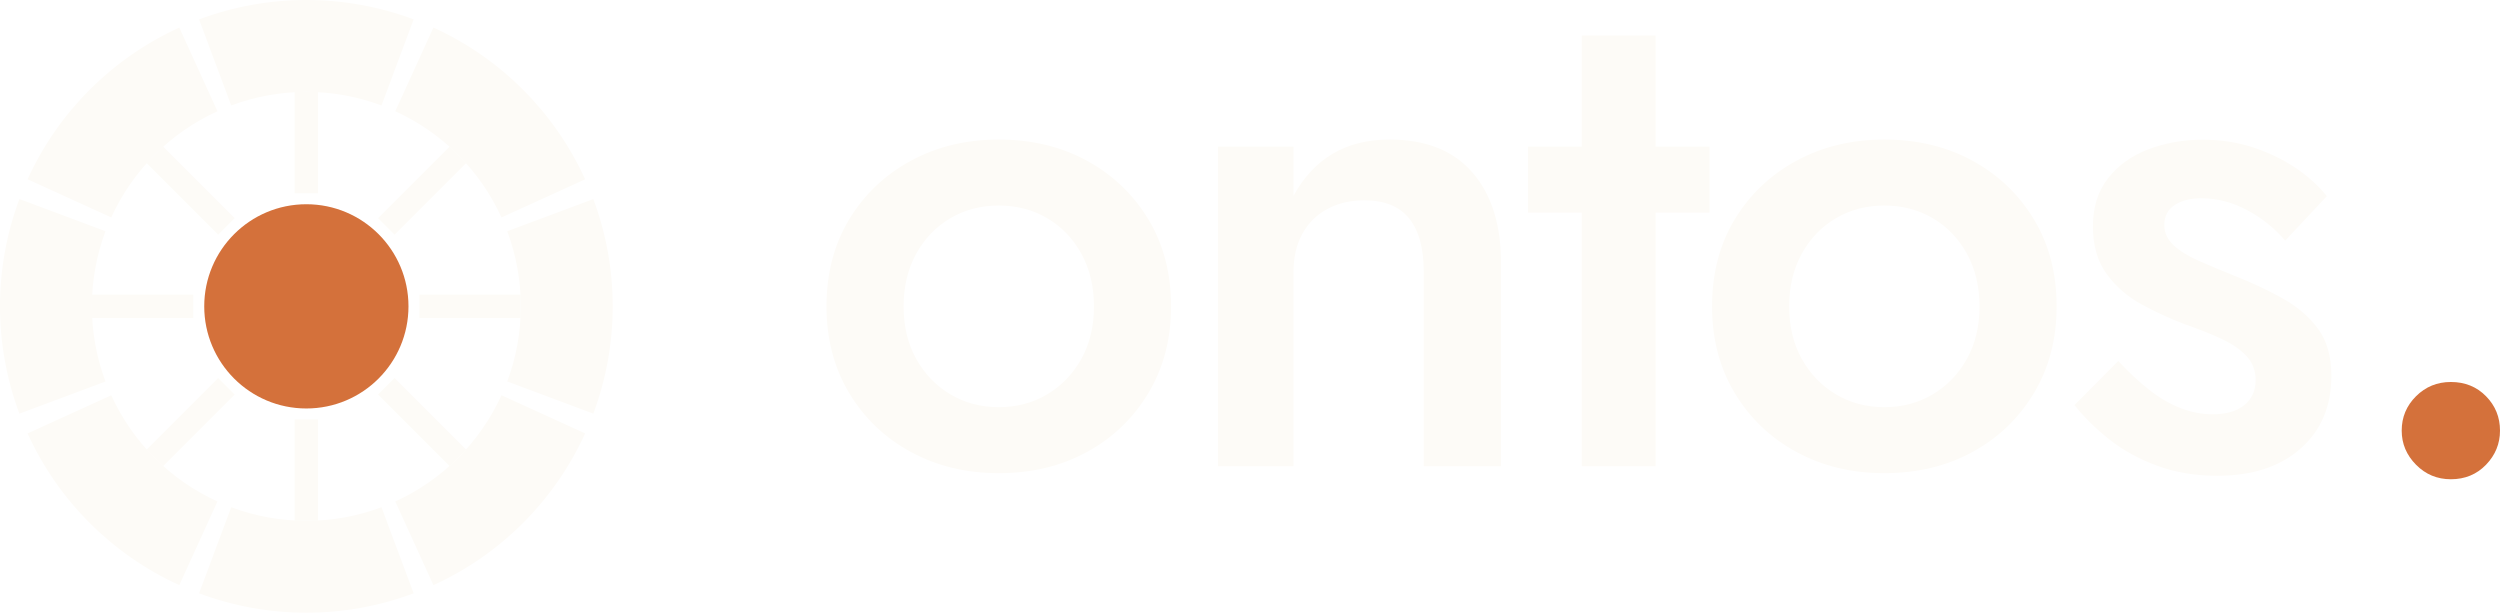
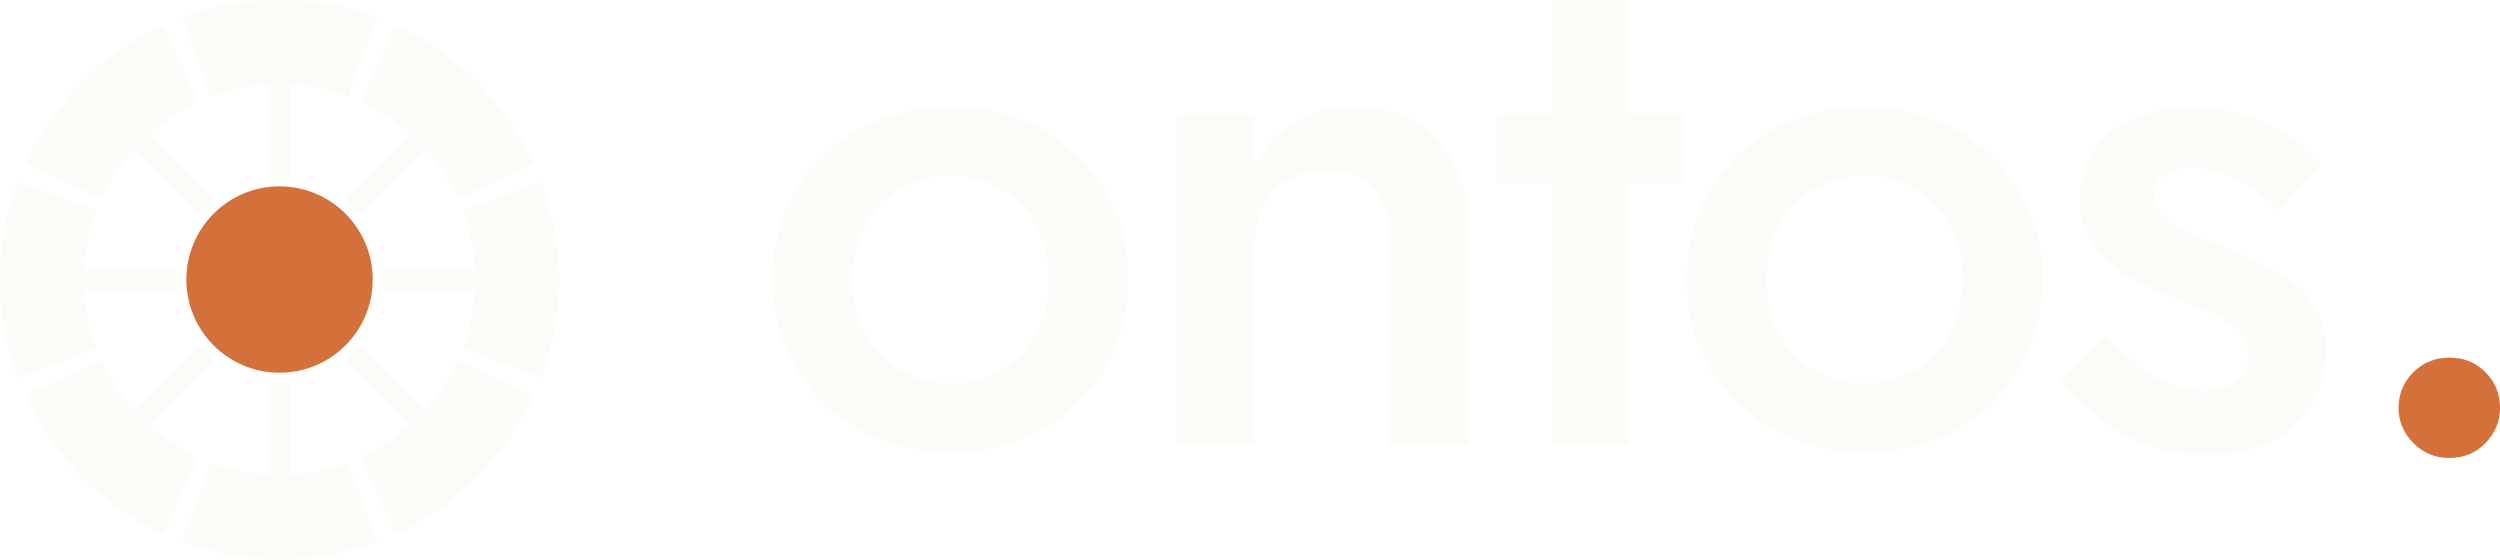
- <svg xmlns="http://www.w3.org/2000/svg" role="img" aria-label="ONTOS · horizontal" viewBox="8 8 342.738 84" width="100%" overflow="visible" style="display:block;max-width:100%;height:auto;color:#fdfbf7">
+ <svg xmlns="http://www.w3.org/2000/svg" role="img" aria-label="ONTOS · horizontal" viewBox="8 8 375.618 84" width="100%" overflow="visible" style="display:block;max-width:100%;height:auto;color:#fdfbf7">
  <svg x="0" y="0" width="100" height="100" viewBox="0 0 100 100" color="#fdfbf7" aria-hidden="true" overflow="visible">
    <path d="M35.29,10.66 A42,42 0 0 1 64.71,10.66 L60.3,22.46 A29.4,29.4 0 0 0 39.7,22.46 Z" fill="currentColor" />
    <path d="M67.42,11.78 A42,42 0 0 1 88.22,32.58 L76.75,37.81 A29.4,29.4 0 0 0 62.19,23.25 Z" fill="currentColor" />
    <path d="M89.34,35.29 A42,42 0 0 1 89.34,64.71 L77.54,60.3 A29.4,29.4 0 0 0 77.54,39.7 Z" fill="currentColor" />
    <path d="M88.22,67.42 A42,42 0 0 1 67.42,88.22 L62.19,76.75 A29.4,29.4 0 0 0 76.75,62.19 Z" fill="currentColor" />
    <path d="M64.71,89.34 A42,42 0 0 1 35.29,89.34 L39.7,77.54 A29.4,29.4 0 0 0 60.3,77.54 Z" fill="currentColor" />
    <path d="M32.58,88.22 A42,42 0 0 1 11.78,67.42 L23.25,62.19 A29.4,29.4 0 0 0 37.81,76.75 Z" fill="currentColor" />
    <path d="M10.66,64.71 A42,42 0 0 1 10.66,35.29 L22.46,39.7 A29.4,29.4 0 0 0 22.46,60.3 Z" fill="currentColor" />
    <path d="M11.78,32.58 A42,42 0 0 1 32.58,11.78 L37.81,23.25 A29.4,29.4 0 0 0 23.25,37.81 Z" fill="currentColor" />
    <line x1="50.00" y1="34.50" x2="50.00" y2="20.60" stroke="currentColor" stroke-width="3.2" />
    <line x1="60.96" y1="39.04" x2="70.79" y2="29.21" stroke="currentColor" stroke-width="3.2" />
    <line x1="65.50" y1="50.00" x2="79.40" y2="50.00" stroke="currentColor" stroke-width="3.2" />
    <line x1="60.96" y1="60.96" x2="70.79" y2="70.79" stroke="currentColor" stroke-width="3.2" />
    <line x1="50.00" y1="65.50" x2="50.00" y2="79.40" stroke="currentColor" stroke-width="3.2" />
    <line x1="39.04" y1="60.96" x2="29.21" y2="70.79" stroke="currentColor" stroke-width="3.2" />
    <line x1="34.50" y1="50.00" x2="20.60" y2="50.00" stroke="currentColor" stroke-width="3.2" />
    <line x1="39.04" y1="39.04" x2="29.21" y2="29.21" stroke="currentColor" stroke-width="3.2" />
    <circle cx="50" cy="50" r="14" fill="#d4713b" />
  </svg>
-   <g transform="translate(118.0952 71.91667) scale(0.0952381)">
+   <g transform="translate(120.4681 74.79064) scale(0.1077268)">
    <g fill="#fdfbf7">
      <path data-glyph="o" d="M33.75 -230.0Q33.75 -159.75 66.375 -105.375Q99.0 -51.0 155.25 -20.5Q211.5 10.0 281.75 10.0Q352.75 10.0 408.625 -20.5Q464.5 -51.0 497.125 -105.375Q529.75 -159.75 529.75 -230.0Q529.75 -301.25 497.125 -355.25Q464.5 -409.25 408.625 -439.75Q352.75 -470.25 281.75 -470.25Q211.5 -470.25 155.25 -439.75Q99.0 -409.25 66.375 -355.25Q33.75 -301.25 33.75 -230.0ZM144.75 -230.0Q144.75 -273.0 162.875 -305.875Q181.0 -338.75 212.0 -357.0Q243.0 -375.25 281.75 -375.25Q320.5 -375.25 351.5 -357.0Q382.5 -338.75 400.625 -305.875Q418.75 -273.0 418.75 -230.0Q418.75 -187.0 400.625 -154.5Q382.5 -122.0 351.5 -103.5Q320.5 -85.0 281.75 -85.0Q243.0 -85.0 212.0 -103.5Q181.0 -122.0 162.875 -154.5Q144.75 -187.0 144.75 -230.0Z" transform="translate(0 0)" />
      <path data-glyph="n" d="M365.0 -280.0V0.0H476.25V-292.5Q476.25 -375.25 435.125 -422.75Q394.0 -470.25 315.75 -470.25Q268.5 -470.25 234.0 -449.875Q199.5 -429.5 177.5 -389.25V-460.0H68.75V0.0H177.5V-280.0Q177.5 -311.25 190.125 -334.375Q202.75 -357.5 225.875 -370.125Q249.0 -382.75 279.5 -382.75Q323.0 -382.75 344.0 -356.625Q365.0 -330.5 365.0 -280.0Z" transform="translate(528.5 0)" />
      <path data-glyph="t" d="M5.0 -460.0V-365.0H266.25V-460.0ZM82.5 -620.0V0.0H188.75V-620.0Z" transform="translate(1038.5 0)" />
      <path data-glyph="o" d="M33.75 -230.0Q33.75 -159.75 66.375 -105.375Q99.0 -51.0 155.25 -20.5Q211.5 10.0 281.75 10.0Q352.75 10.0 408.625 -20.5Q464.5 -51.0 497.125 -105.375Q529.75 -159.75 529.75 -230.0Q529.75 -301.25 497.125 -355.25Q464.5 -409.25 408.625 -439.75Q352.75 -470.25 281.75 -470.25Q211.5 -470.25 155.25 -439.75Q99.0 -409.25 66.375 -355.25Q33.75 -301.25 33.75 -230.0ZM144.75 -230.0Q144.75 -273.0 162.875 -305.875Q181.0 -338.75 212.0 -357.0Q243.0 -375.25 281.75 -375.25Q320.5 -375.25 351.5 -357.0Q382.5 -338.75 400.625 -305.875Q418.75 -273.0 418.75 -230.0Q418.75 -187.0 400.625 -154.5Q382.5 -122.0 351.5 -103.5Q320.5 -85.0 281.75 -85.0Q243.0 -85.0 212.0 -103.5Q181.0 -122.0 162.875 -154.5Q144.75 -187.0 144.75 -230.0Z" transform="translate(1274.75 0)" />
      <path data-glyph="s" d="M90.0 -151.5 27.0 -88.0Q47.25 -62.25 76.875 -38.75Q106.5 -15.25 145.75 -0.75Q185.0 13.75 232.5 13.75Q308.0 13.75 352.375 -25.375Q396.75 -64.5 396.75 -130.0Q396.75 -171.75 377.625 -197.75Q358.5 -223.75 326.5 -241.625Q294.5 -259.5 256.25 -274.5Q228.25 -285.75 205.625 -295.75Q183.0 -305.75 169.625 -318.125Q156.25 -330.5 156.25 -347.25Q156.25 -366.25 171.25 -376.0Q186.25 -385.75 209.5 -385.75Q243.5 -385.75 275.5 -368.625Q307.5 -351.5 330.25 -324.75L390.25 -388.75Q371.25 -412.25 344.0 -430.25Q316.75 -448.25 283.375 -459.125Q250.0 -470.0 211.75 -470.0Q169.75 -470.0 133.5 -456.25Q97.25 -442.5 75.375 -414.625Q53.5 -386.75 53.5 -345.25Q53.5 -303.75 73.375 -276.625Q93.25 -249.5 123.5 -233.0Q153.75 -216.5 184.75 -204.75Q215.75 -194.0 238.75 -183.25Q261.75 -172.5 274.75 -158.375Q287.75 -144.25 287.75 -124.0Q287.75 -101.25 271.5 -88.0Q255.25 -74.75 225.75 -74.75Q202.75 -74.75 179.75 -83.625Q156.75 -92.5 134.625 -109.875Q112.5 -127.25 90.0 -151.5Z" transform="translate(1803.25 0)" />
    </g>
    <g fill="#d4713b">
      <path data-glyph="." d="M83.75 -51.25Q83.75 -23.0 104.375 -2.125Q125.0 18.75 154.5 18.75Q185.0 18.75 205.125 -2.125Q225.25 -23.0 225.25 -51.25Q225.25 -80.25 205.125 -100.75Q185.0 -121.25 154.5 -121.25Q125.0 -121.25 104.375 -100.75Q83.75 -80.25 83.75 -51.25Z" transform="translate(2217.5 0)" />
    </g>
  </g>
</svg>
